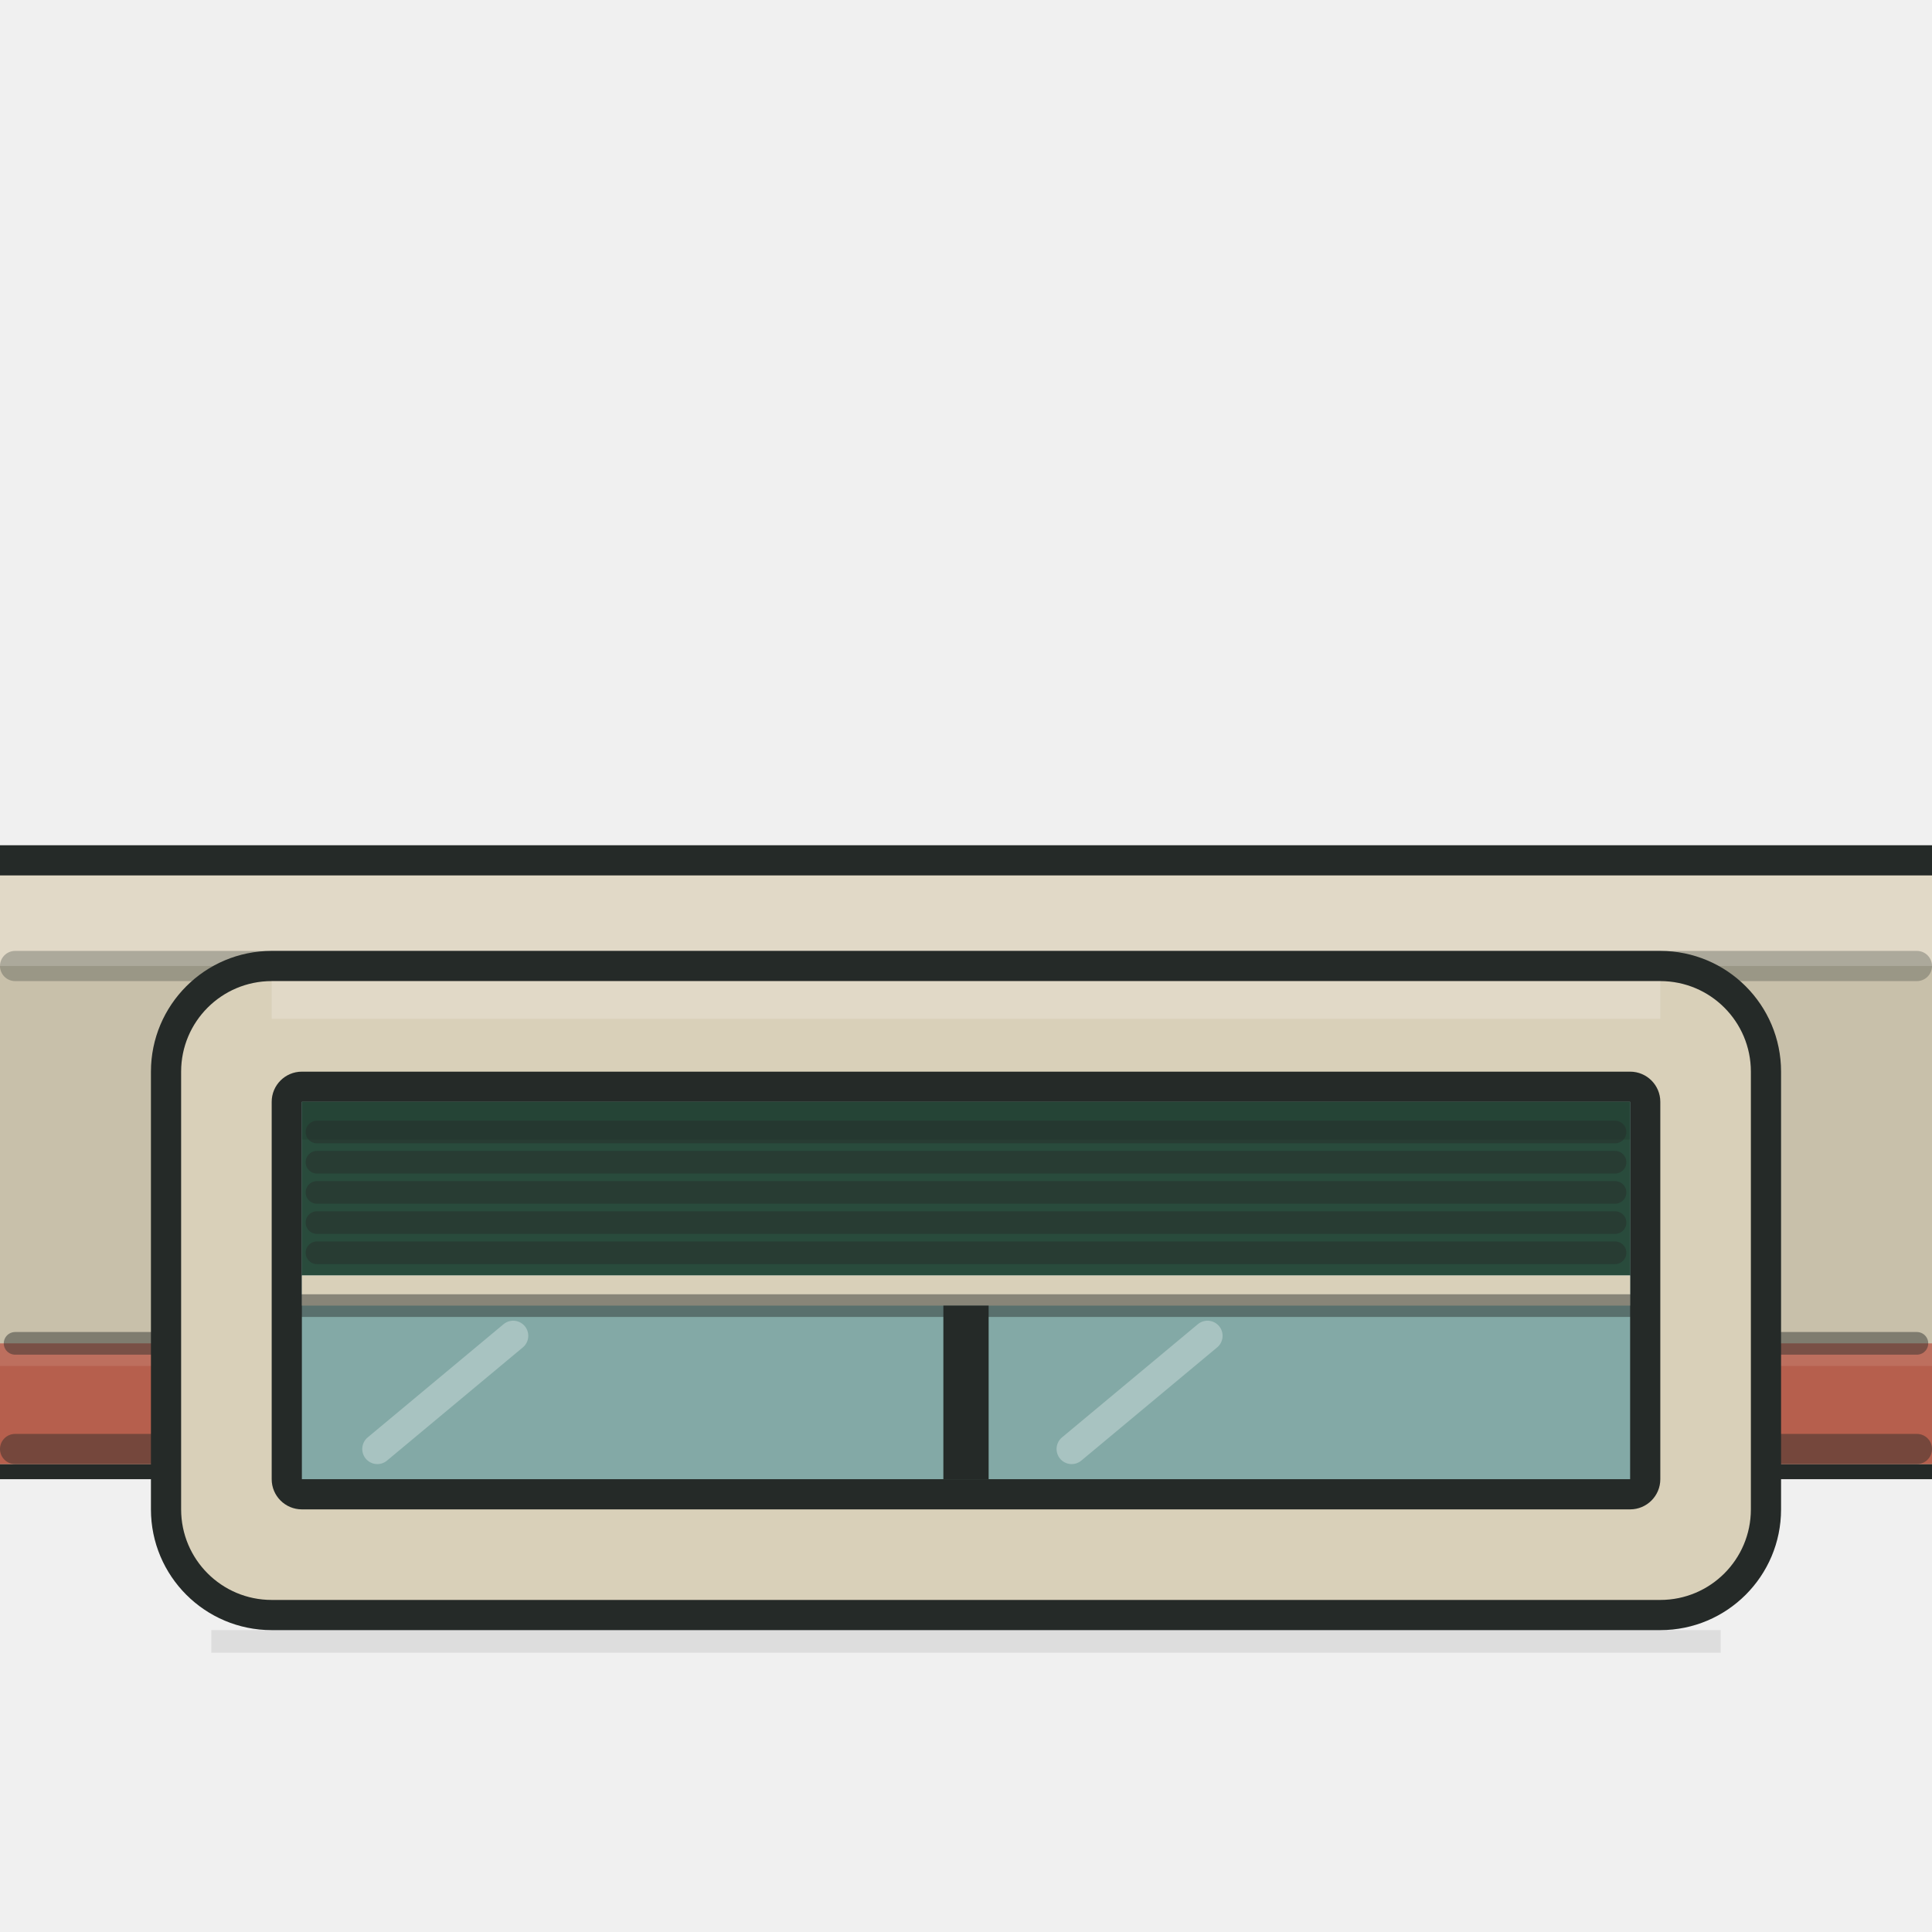
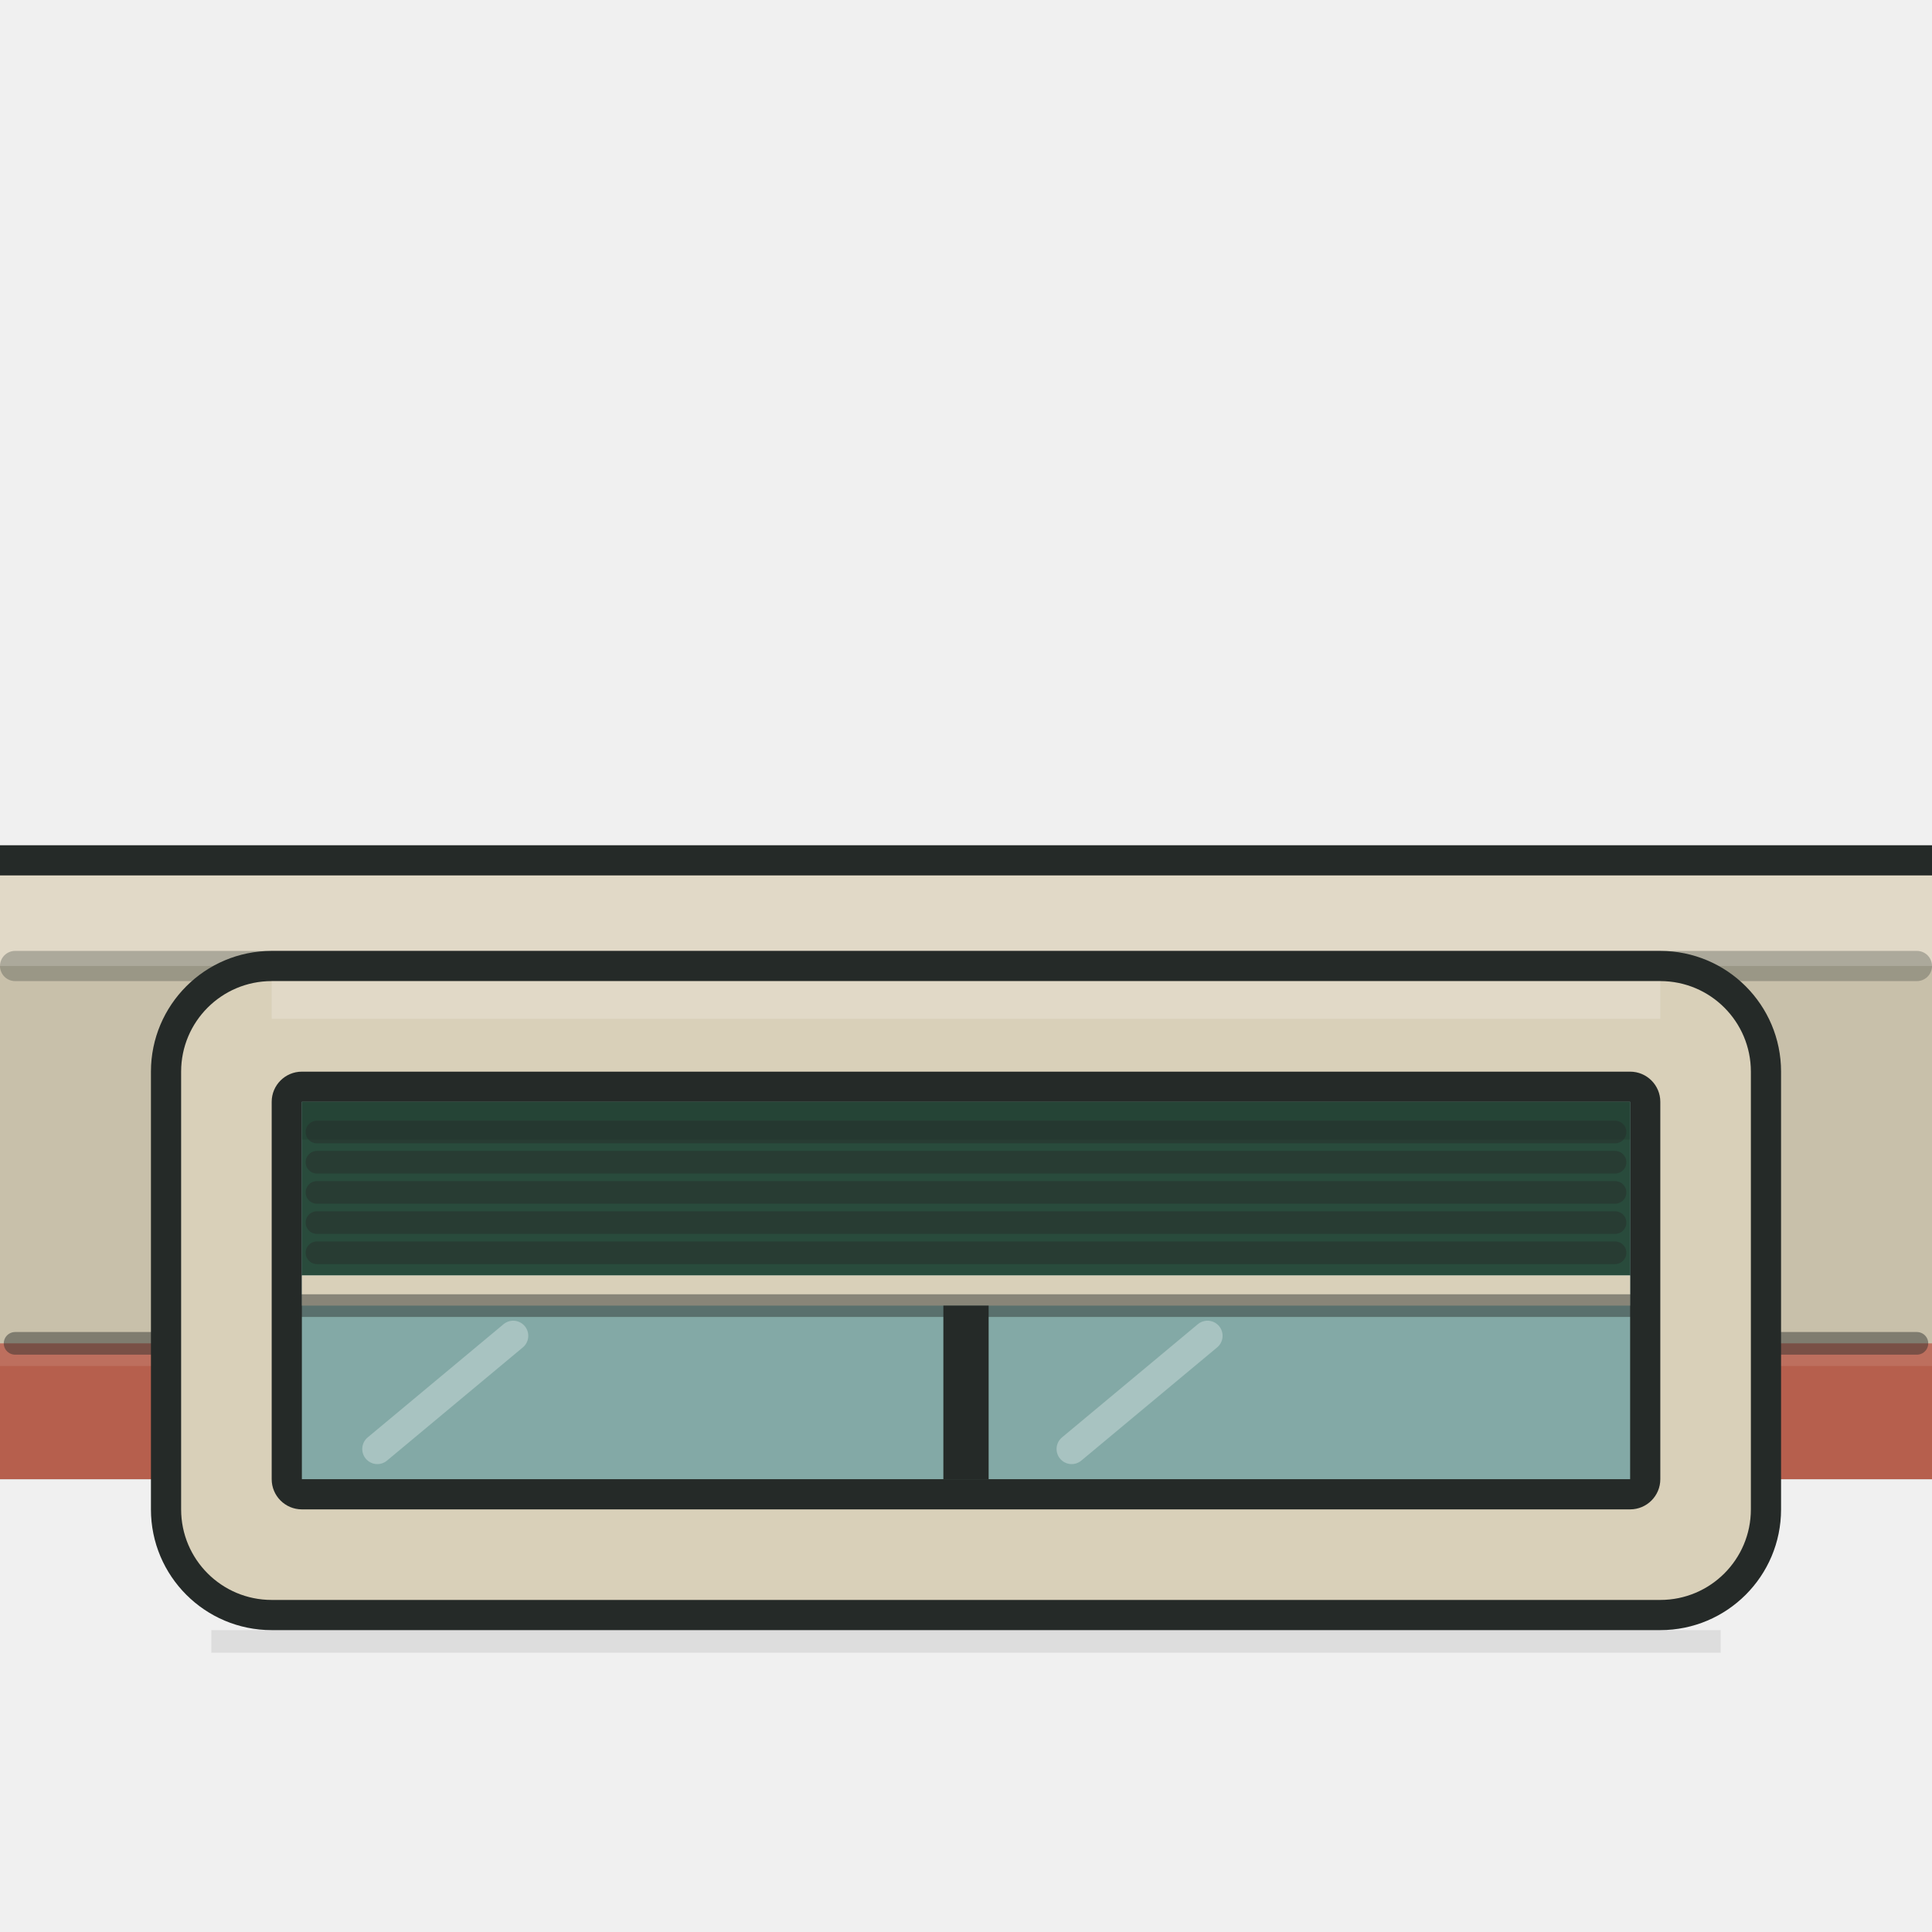
<svg xmlns="http://www.w3.org/2000/svg" viewBox="0 0 128 128" width="128" height="128">
  <g id="detail/upper">
    <path id="upper-contour" d="M 0 56 H 128 V 98 H 0 Z" fill="#252A28" />
-     <path id="upper-shell" d="M 0 58 H 128 V 97 H 0 Z" fill="#D9D0B9" />
+     <path id="upper-shell" d="M 0 58 H 128 V 98 H 0 Z" fill="#D9D0B9" />
    <path id="upper-cap-light" d="M 0 58 H 128 V 64 H 0 Z" fill="#FFFFFF" opacity="0.20" />
    <path id="upper-face-shade" d="M 0 64 H 128 V 89 H 0 Z" fill="#000000" opacity="0.08" />
-     <path id="upper-coral-band" d="M 0 89 H 128 V 97 H 0 Z" fill="#B65F4D" />
+     <path id="upper-coral-band" d="M 0 89 H 128 V 98 H 0 Z" fill="#B65F4D" />
    <path id="upper-band-light" d="M 0 89 H 128 V 90.5 H 0 Z" fill="#FFFFFF" opacity="0.10" />
    <path id="upper-service-seam" d="M 1 64 H 127" fill="none" stroke="#252A28" stroke-width="2" stroke-linecap="round" stroke-linejoin="round" opacity="0.28" />
    <path id="upper-band-seam" d="M 1 89 H 127" fill="none" stroke="#252A28" stroke-width="1.5" stroke-linecap="round" stroke-linejoin="round" opacity="0.45" />
-     <path id="upper-base-seam" d="M 1 96 H 127" fill="none" stroke="#252A28" stroke-width="2" stroke-linecap="round" stroke-linejoin="round" opacity="0.45" />
    <path id="window-contour" d="M 18 63 H 110 a 8 8 0 0 1 8 8 v 29 a 8 8 0 0 1 -8 8 H 18 a 8 8 0 0 1 -8 -8 V 71 a 8 8 0 0 1 8 -8 Z" fill="#252A28" />
    <path id="window-frame" d="M 18 65 H 110 a 6 6 0 0 1 6 6 v 29 a 6 6 0 0 1 -6 6 H 18 a 6 6 0 0 1 -6 -6 V 71 a 6 6 0 0 1 6 -6 Z" fill="#D9D0B9" />
    <path id="window-frame-light" d="M 18 65 H 110 V 67.5 H 18 Z" fill="#FFFFFF" opacity="0.20" />
    <path id="window-inner" d="M 20 71 H 108 a 2 2 0 0 1 2 2 v 25 a 2 2 0 0 1 -2 2 H 20 a 2 2 0 0 1 -2 -2 V 73 a 2 2 0 0 1 2 -2 Z" fill="#252A28" />
    <path id="window-glass" d="M 20 73 H 108 V 98 H 20 Z" fill="#83A9A6" />
    <path id="window-blind-field" d="M 20 73 H 108 V 84.5 H 20 Z" fill="#294B3C" />
    <path id="window-blind-head-shade" d="M 20 73 H 108 V 75.5 H 20 Z" fill="#000000" opacity="0.10" />
    <path id="window-blind-slats" d="M 21 75 H 107 M 21 77 H 107 M 21 79 H 107 M 21 81 H 107 M 21 83 H 107" fill="none" stroke="#252A28" stroke-width="1.5" stroke-linecap="round" stroke-linejoin="round" opacity="0.45" />
    <path id="window-blind-railbar" d="M 20 84.5 H 108 V 86.5 H 20 Z" fill="#D9D0B9" />
    <path id="window-blind-rail" d="M 20 86.5 H 108" fill="none" stroke="#252A28" stroke-width="1.5" stroke-linecap="round" stroke-linejoin="round" opacity="0.45" />
    <path id="window-mullion" d="M 62.5 86.5 H 65.5 V 98 H 62.5 Z" fill="#252A28" />
    <path id="window-glass-light" d="M 25 96 L 34 88.5 M 71 96 L 80 88.5" fill="none" stroke="#FFFFFF" stroke-width="2" stroke-linecap="round" stroke-linejoin="round" opacity="0.30" />
    <path id="window-contact-shade" d="M 14 108 H 114 V 109.5 H 14 Z" fill="#000000" opacity="0.08" />
  </g>
</svg>
